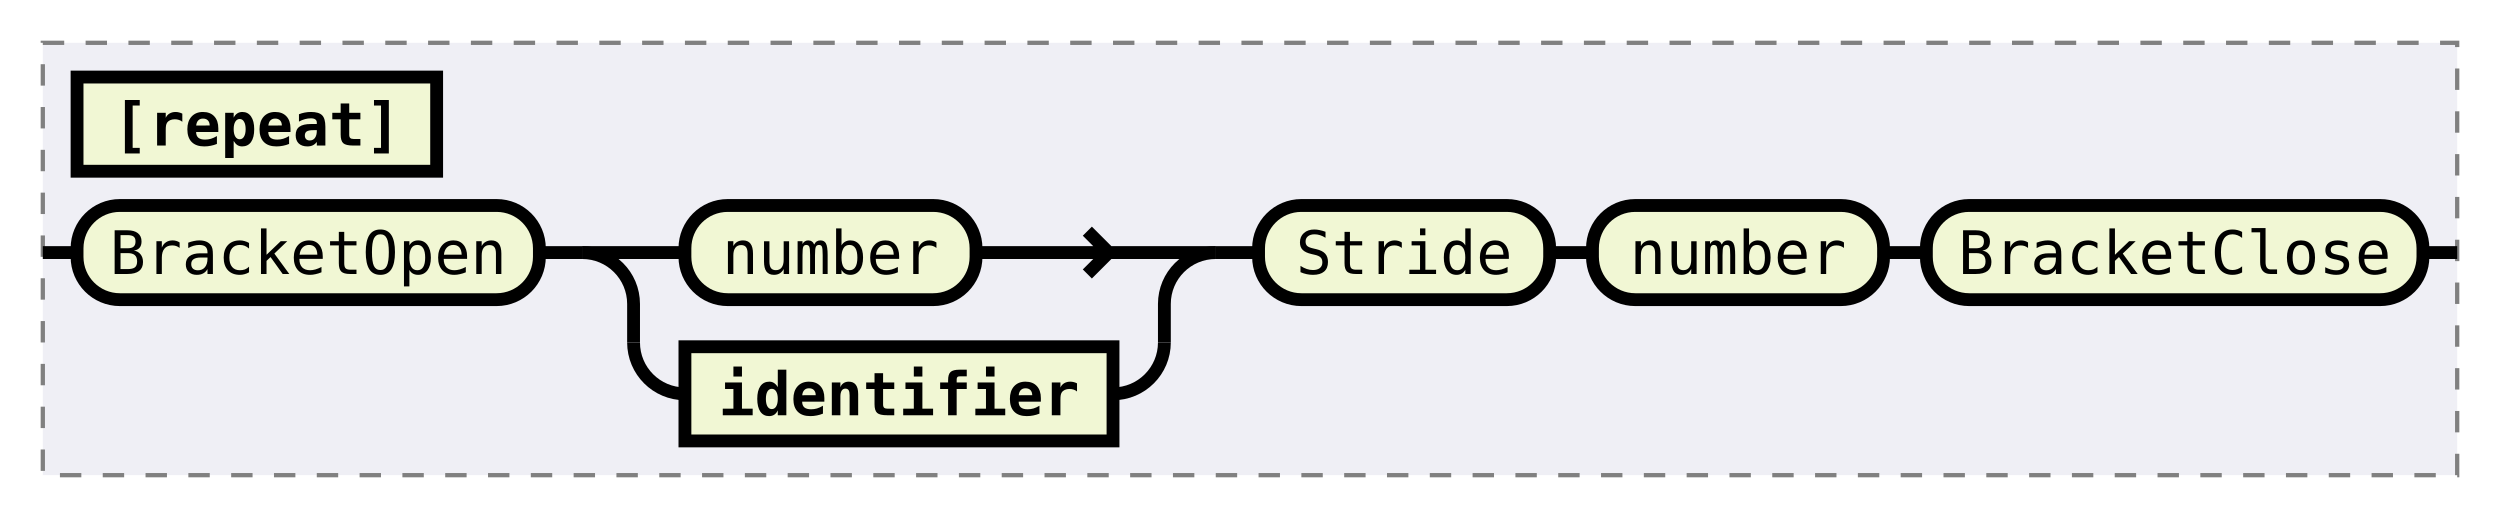
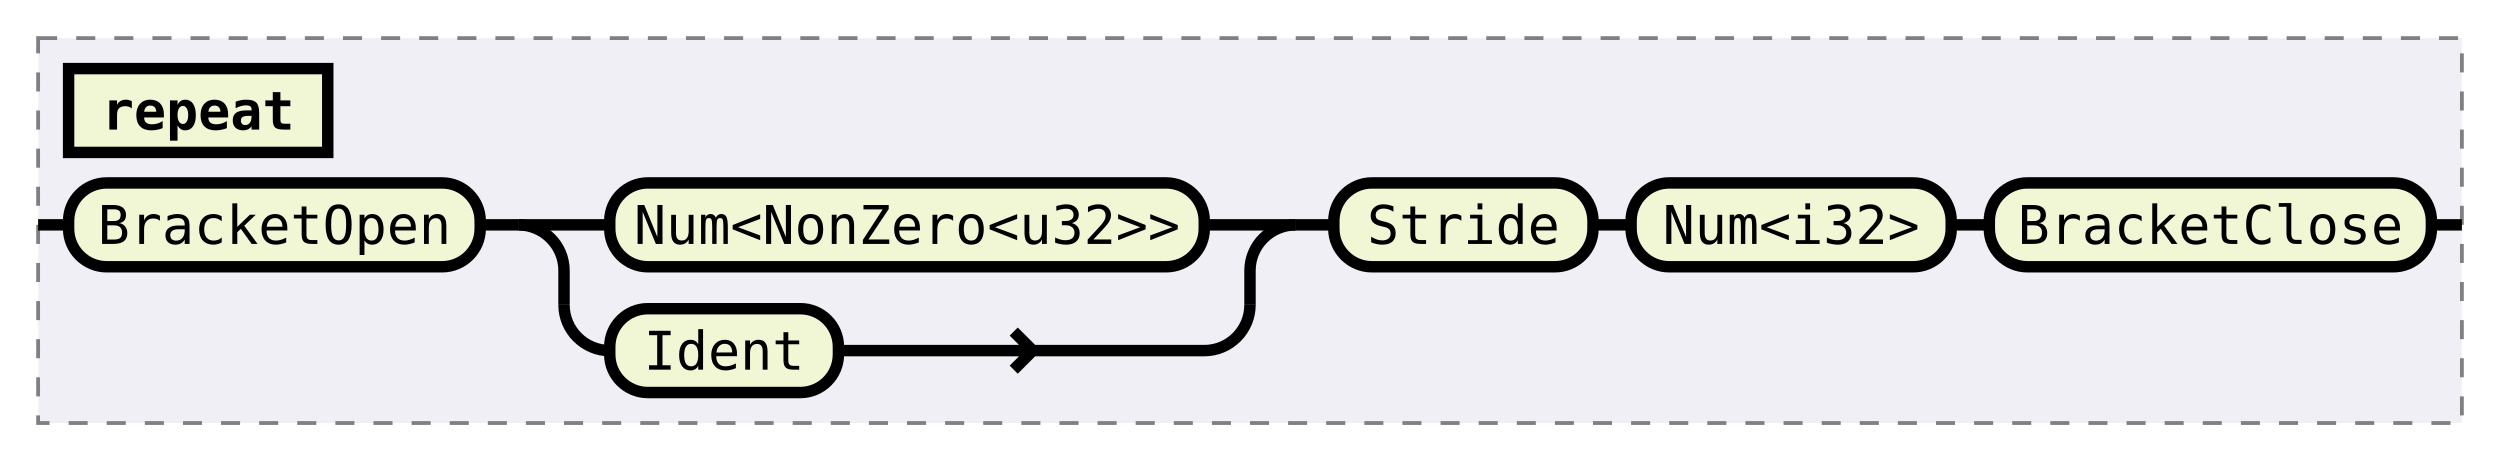
- <svg xmlns="http://www.w3.org/2000/svg" class="railroad" viewBox="0 0 584 121">
+ <svg xmlns="http://www.w3.org/2000/svg" class="railroad" viewBox="0 0 656 121">
  <style type="text/css">
svg.railroad {
background-color: hsl(30, 20%, 95%);
background-size: 15px 15px;
background-image: linear-gradient(to right, rgba(30, 30, 30, .05) 1px, transparent 1px),
		  linear-gradient(to bottom, rgba(30, 30, 30, .05) 1px, transparent 1px);
}

svg.railroad rect.railroad_canvas {
stroke-width: 0px;
fill: none;
}

svg.railroad path {
stroke-width: 3px;
stroke: black;
fill: none;
}

svg.railroad .debug {
stroke-width: 1px;
stroke: red;
}

svg.railroad text {
font: 14px monospace;
text-anchor: middle;
}

svg.railroad .nonterminal text {
font-weight: bold;
}

svg.railroad text.comment {
font: italic 12px monospace;
}

svg.railroad rect {
stroke-width: 3px;
stroke: black;
fill:hsl(-290, 70%, 90%);
}

svg.railroad g.labeledbox &gt; rect {
stroke-width: 1px;
stroke: grey;
stroke-dasharray: 5px;
fill:rgba(90, 90, 150, .1);
}
</style>
  <rect width="100%" height="100%" class="railroad_canvas" />
  <g class="sequence">
    <g class="verticalgrid">
      <g class="labeledbox">
-         <rect x="10" y="10" height="101" width="564" />
-         <path d=" M 10 59 h 8 m 548 0 h 8" />
+         <rect x="10" y="10" height="101" width="636" />
+         <path d=" M 10 59 h 8 m 620 0 h 8" />
        <g class="nonterminal">
-           <rect x="18" y="18" height="22" width="84" />
-           <text x="60" y="34">
- [repeat]</text>
+           <rect x="18" y="18" height="22" width="68" />
+           <text x="52" y="34">
+ repeat</text>
        </g>
        <g class="sequence">
          <g class="sequence">
            <g class="terminal">
              <rect x="18" y="48" height="22" width="108" rx="10" ry="10" />
              <text x="72" y="64">
BracketOpen</text>
            </g>
            <g class="sequence">
              <g class="choice">
-                 <path d=" M 136 59 h 24 m 68 0 h 56 m -25 0 l -5 -5 m 0 10 l 5 -5 m 25 0" />
+                 <path d=" M 136 59 h 24 m 156 0 h 24" />
                <g class="terminal">
-                   <rect x="160" y="48" height="22" width="68" rx="10" ry="10" />
-                   <text x="194" y="64">
- number</text>
+                   <rect x="160" y="48" height="22" width="156" rx="10" ry="10" />
+                   <text x="238" y="64">
+ Num&lt;NonZero&lt;u32&gt;&gt;</text>
                </g>
-                 <path d=" M 136 59 a 12 12 0 0 1 12 12 v 9 m 124 0 v -9 a 12 12 0 0 1 12 -12" />
-                 <path d=" M 148 80 v 0 a 12 12 0 0 0 12 12 m 100 0 h 0 a 12 12 0 0 0 12 -12 v 0" />
-                 <g class="nonterminal">
-                   <rect x="160" y="81" height="22" width="100" />
-                   <text x="210" y="97">
- identifier</text>
+                 <path d=" M 136 59 a 12 12 0 0 1 12 12 v 9 m 180 0 v -9 a 12 12 0 0 1 12 -12" />
+                 <path d=" M 148 80 v 0 a 12 12 0 0 0 12 12 m 60 0 h 96 m -45 0 l -5 -5 m 0 10 l 5 -5 m 45 0 a 12 12 0 0 0 12 -12 v 0" />
+                 <g class="terminal">
+                   <rect x="160" y="81" height="22" width="60" rx="10" ry="10" />
+                   <text x="190" y="97">
+ Ident</text>
                </g>
              </g>
              <g class="sequence">
                <g class="terminal">
-                   <rect x="294" y="48" height="22" width="68" rx="10" ry="10" />
-                   <text x="328" y="64">
+                   <rect x="350" y="48" height="22" width="68" rx="10" ry="10" />
+                   <text x="384" y="64">
Stride</text>
                </g>
                <g class="terminal">
-                   <rect x="372" y="48" height="22" width="68" rx="10" ry="10" />
-                   <text x="406" y="64">
- number</text>
+                   <rect x="428" y="48" height="22" width="84" rx="10" ry="10" />
+                   <text x="470" y="64">
+ Num&lt;i32&gt;</text>
                </g>
-                 <path d=" M 362 59 h 10" />
+                 <path d=" M 418 59 h 10" />
              </g>
-               <path d=" M 284 59 h 10" />
+               <path d=" M 340 59 h 10" />
            </g>
            <path d=" M 126 59 h 10" />
          </g>
          <g class="terminal">
-             <rect x="450" y="48" height="22" width="116" rx="10" ry="10" />
-             <text x="508" y="64">
+             <rect x="522" y="48" height="22" width="116" rx="10" ry="10" />
+             <text x="580" y="64">
BracketClose</text>
          </g>
-           <path d=" M 440 59 h 10" />
+           <path d=" M 512 59 h 10" />
        </g>
      </g>
    </g>
  </g>
</svg>
